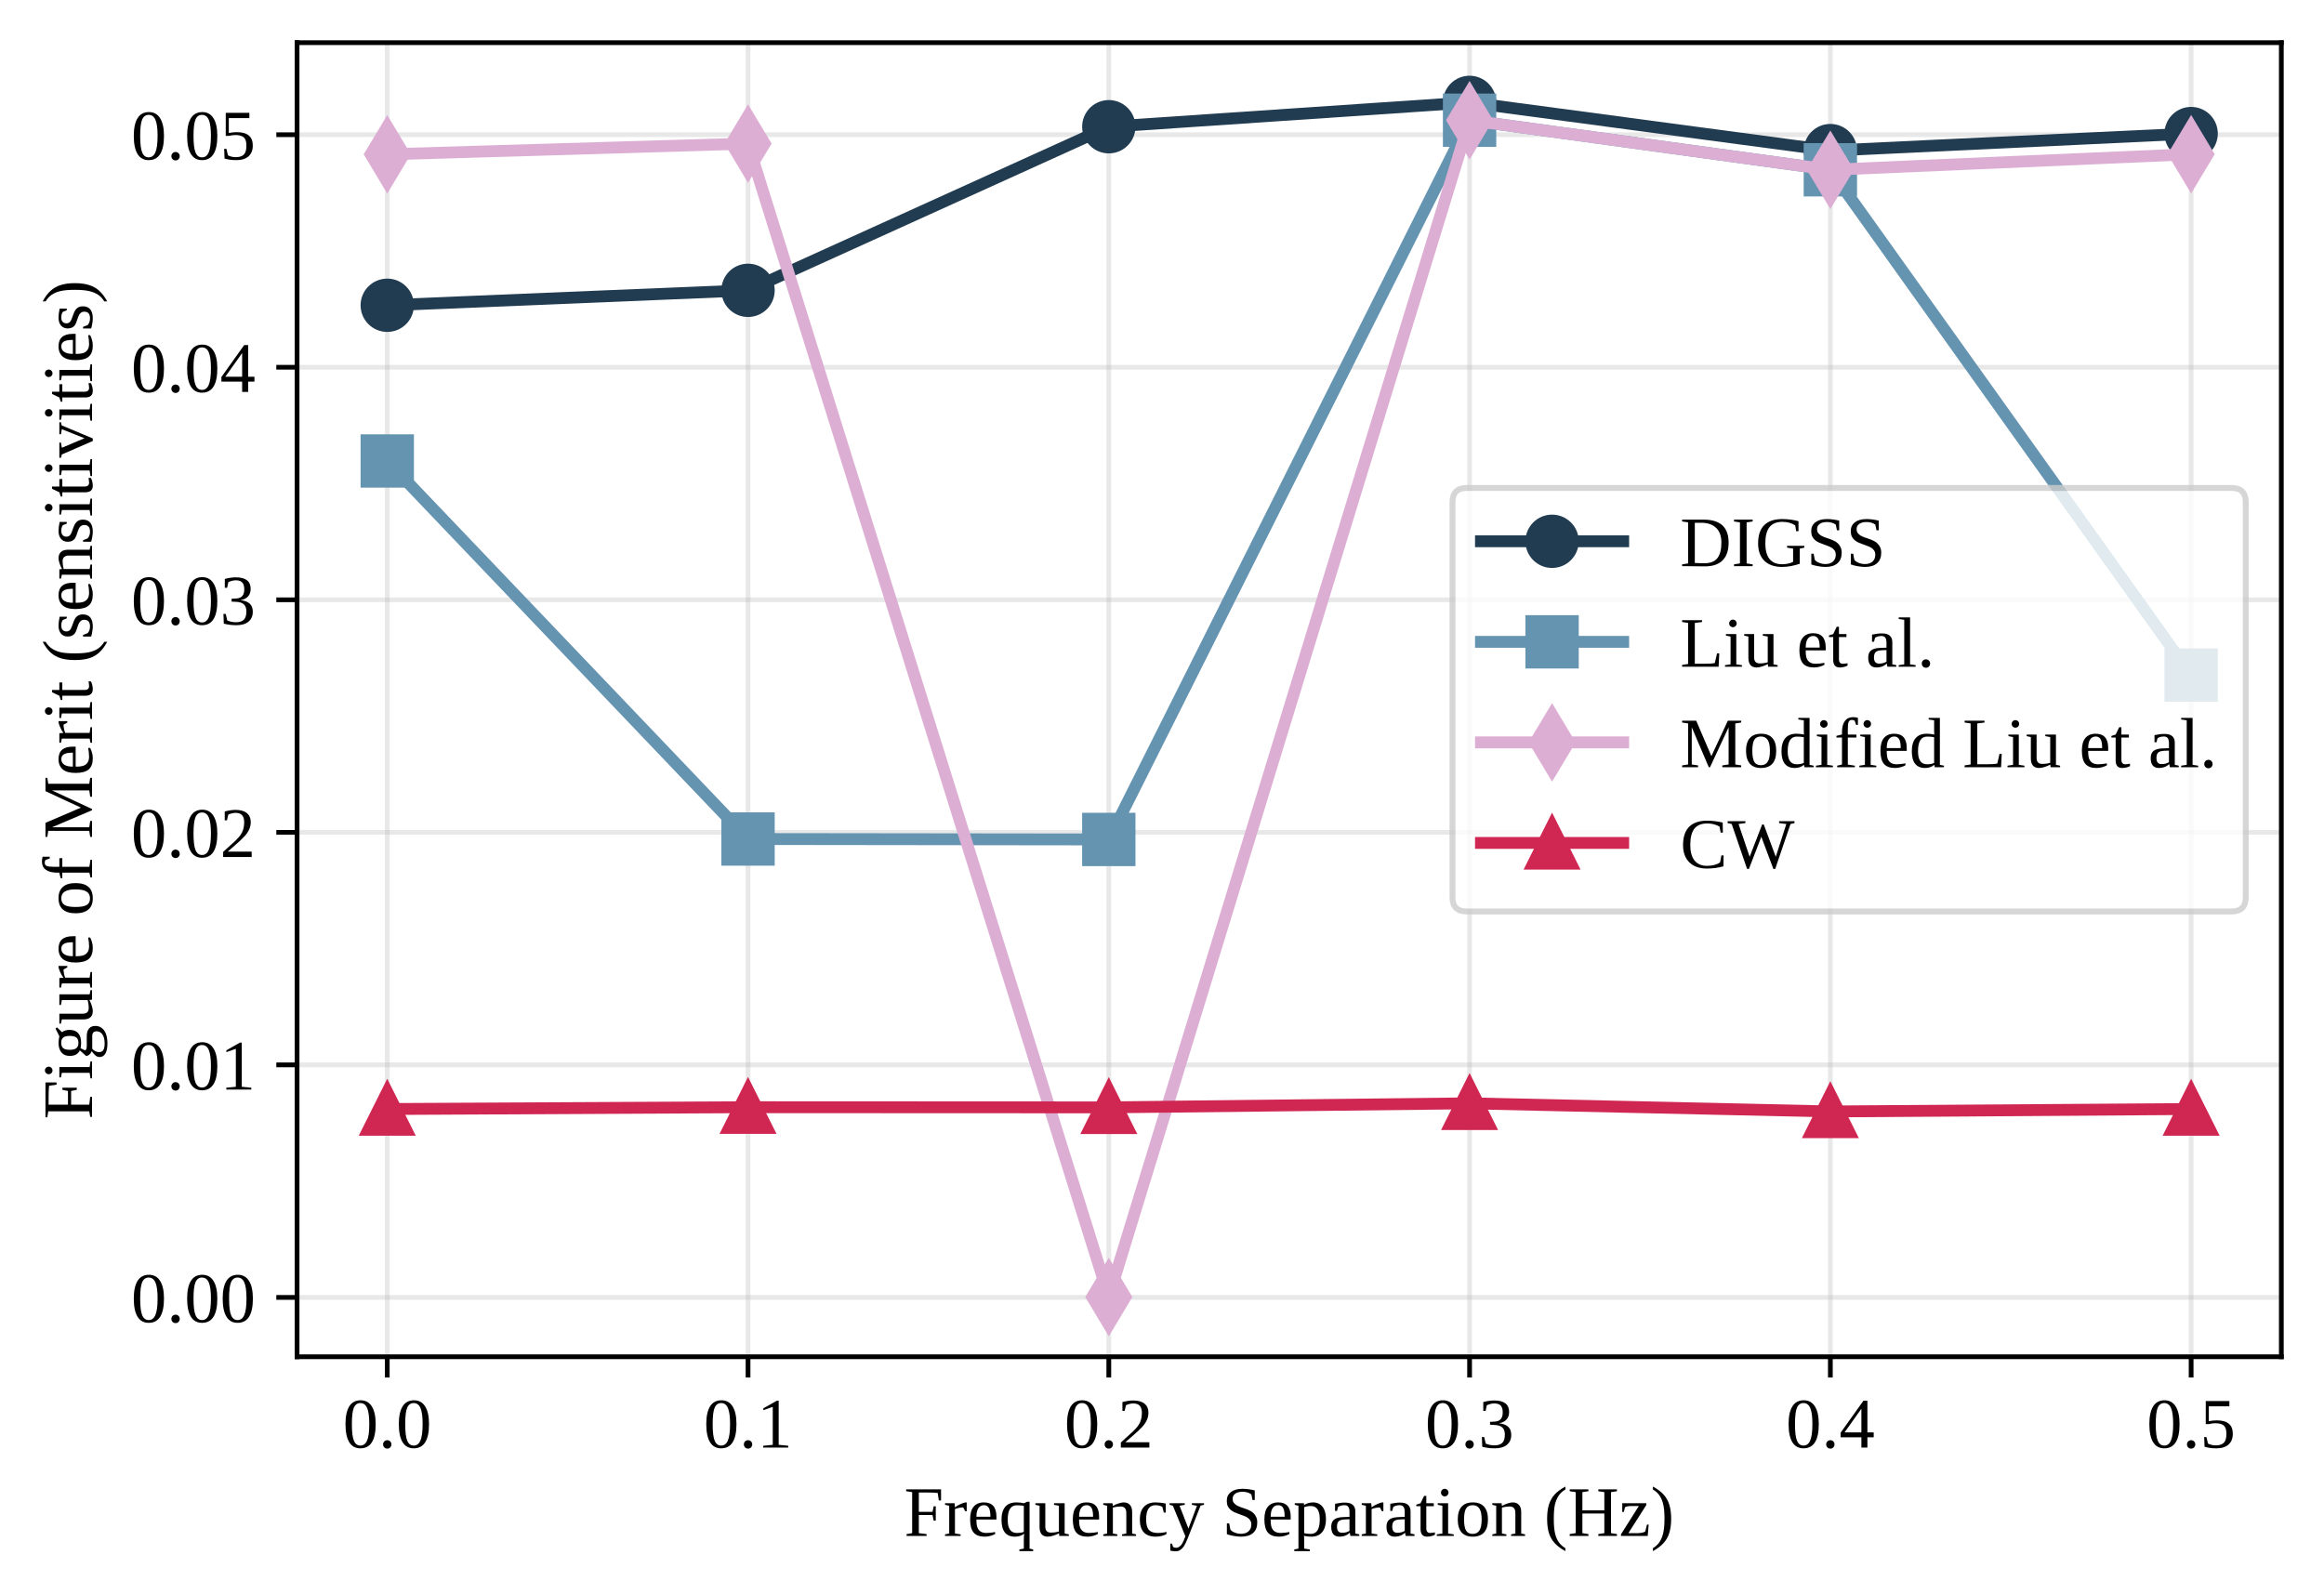
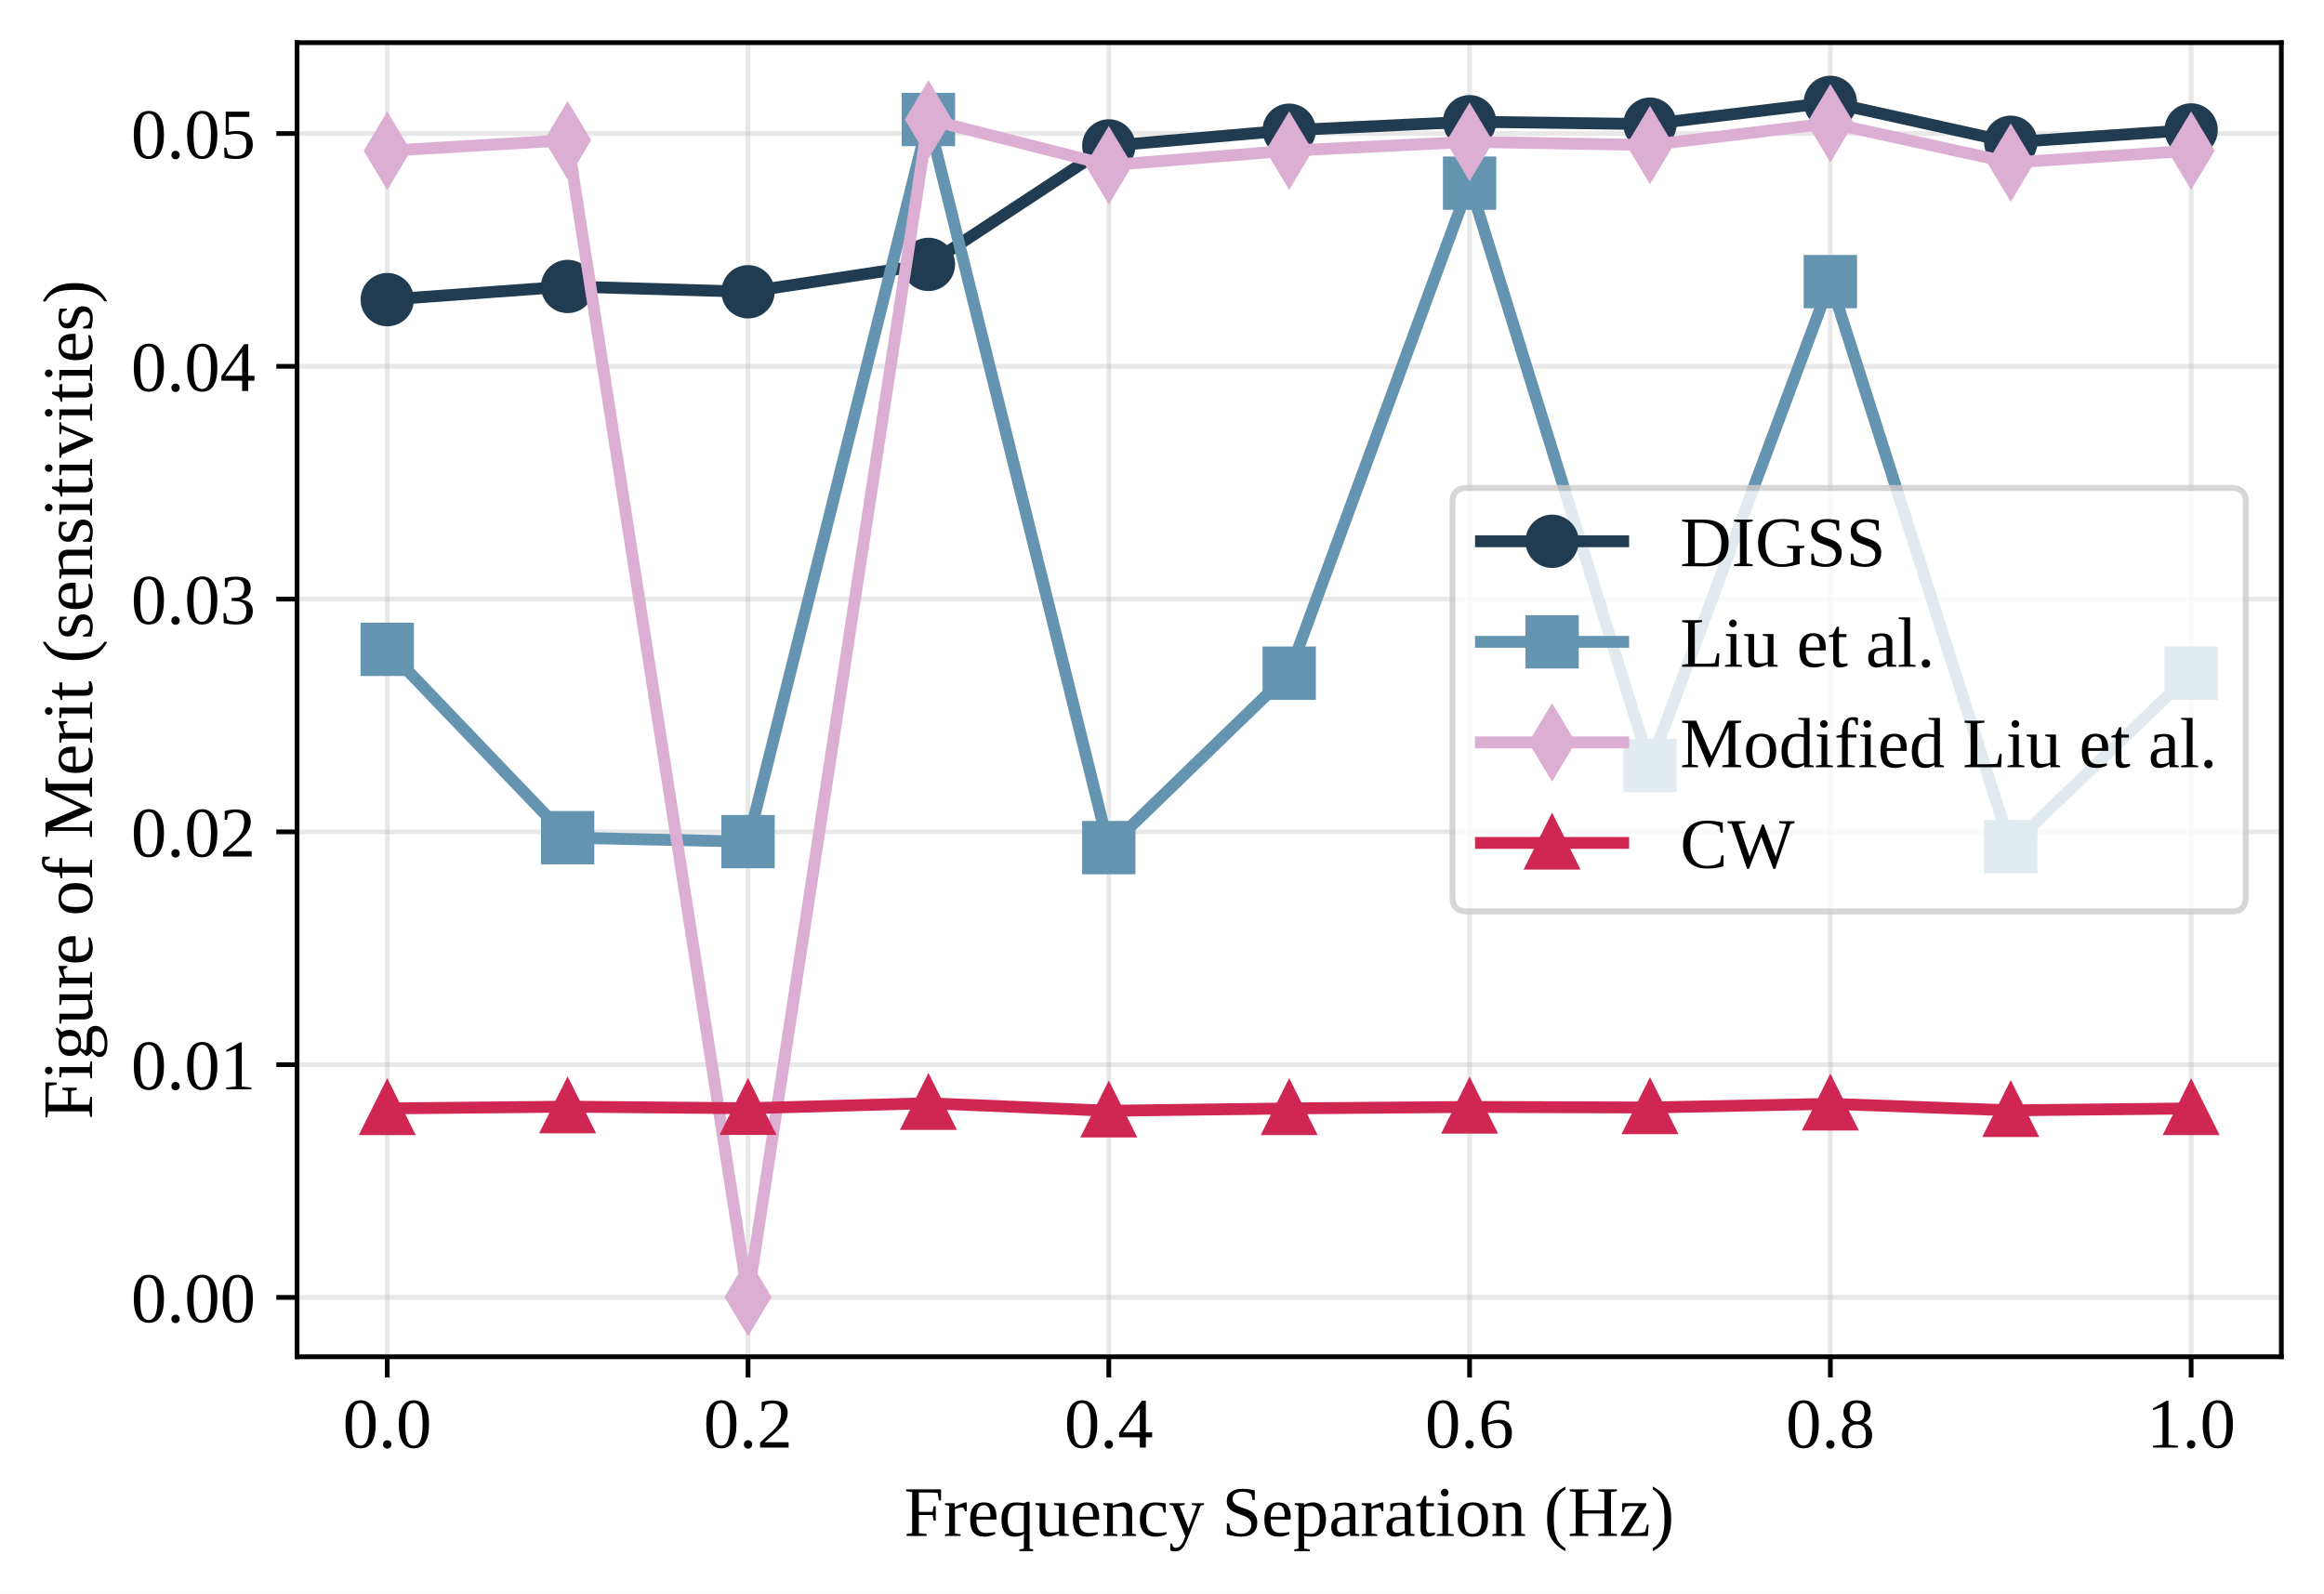
<svg xmlns="http://www.w3.org/2000/svg" xmlns:xlink="http://www.w3.org/1999/xlink" width="392.122pt" height="268.981pt" viewBox="0 0 392.122 268.981" version="1.1">
  <defs>
    <style type="text/css">*{stroke-linejoin: round; stroke-linecap: butt}</style>
  </defs>
  <g id="figure_1">
    <g id="patch_1">
      <path d="M -0 268.981  L 392.122 268.981  L 392.122 0  L -0 0  z " style="fill: #ffffff" />
    </g>
    <g id="axes_1">
      <g id="patch_2">
        <path d="M 50.122 228.96  L 384.922 228.96  L 384.922 7.2  L 50.122 7.2  z " style="fill: #ffffff" />
      </g>
      <g id="matplotlib.axis_1">
        <g id="xtick_1">
          <g id="line2d_1">
-             <path d="M 65.34 228.96  L 65.34 7.2  " clip-path="url(#pdd66adef39)" style="fill: none; stroke: #b0b0b0; stroke-opacity: 0.3; stroke-width: 0.8; stroke-linecap: square" />
+             <path d="M 65.34 228.96  L 65.34 7.2  " clip-path="url(#p2fc7d4c210)" style="fill: none; stroke: #b0b0b0; stroke-opacity: 0.3; stroke-width: 0.8; stroke-linecap: square" />
          </g>
          <g id="line2d_2">
            <defs>
-               <path id="mc59f25baf8" d="M 0 0  L 0 3.5  " style="stroke: #000000; stroke-width: 0.8" />
+               <path id="m047075af5c" d="M 0 0  L 0 3.5  " style="stroke: #000000; stroke-width: 0.8" />
            </defs>
            <g>
-               <use xlink:href="#mc59f25baf8" x="65.34" y="228.96" style="stroke: #000000; stroke-width: 0.8" />
+               <use xlink:href="#m047075af5c" x="65.34" y="228.96" style="stroke: #000000; stroke-width: 0.8" />
            </g>
          </g>
          <g id="text_1">
            <text style="font: 12px 'Times New Roman', 'Times', serif; text-anchor: middle" x="65.34" y="244.292" transform="rotate(-0 65.34006 244.2925)">0.0</text>
          </g>
        </g>
        <g id="xtick_2">
          <g id="line2d_3">
-             <path d="M 126.213 228.96  L 126.213 7.2  " clip-path="url(#pdd66adef39)" style="fill: none; stroke: #b0b0b0; stroke-opacity: 0.3; stroke-width: 0.8; stroke-linecap: square" />
+             <path d="M 126.213 228.96  L 126.213 7.2  " clip-path="url(#p2fc7d4c210)" style="fill: none; stroke: #b0b0b0; stroke-opacity: 0.3; stroke-width: 0.8; stroke-linecap: square" />
          </g>
          <g id="line2d_4">
            <g>
-               <use xlink:href="#mc59f25baf8" x="126.213" y="228.96" style="stroke: #000000; stroke-width: 0.8" />
+               <use xlink:href="#m047075af5c" x="126.213" y="228.96" style="stroke: #000000; stroke-width: 0.8" />
            </g>
          </g>
          <g id="text_2">
-             <text style="font: 12px 'Times New Roman', 'Times', serif; text-anchor: middle" x="126.213" y="244.292" transform="rotate(-0 126.2128 244.2925)">0.1</text>
+             <text style="font: 12px 'Times New Roman', 'Times', serif; text-anchor: middle" x="126.213" y="244.292" transform="rotate(-0 126.2128 244.2925)">0.2</text>
          </g>
        </g>
        <g id="xtick_3">
          <g id="line2d_5">
-             <path d="M 187.086 228.96  L 187.086 7.2  " clip-path="url(#pdd66adef39)" style="fill: none; stroke: #b0b0b0; stroke-opacity: 0.3; stroke-width: 0.8; stroke-linecap: square" />
+             <path d="M 187.086 228.96  L 187.086 7.2  " clip-path="url(#p2fc7d4c210)" style="fill: none; stroke: #b0b0b0; stroke-opacity: 0.3; stroke-width: 0.8; stroke-linecap: square" />
          </g>
          <g id="line2d_6">
            <g>
-               <use xlink:href="#mc59f25baf8" x="187.086" y="228.96" style="stroke: #000000; stroke-width: 0.8" />
+               <use xlink:href="#m047075af5c" x="187.086" y="228.96" style="stroke: #000000; stroke-width: 0.8" />
            </g>
          </g>
          <g id="text_3">
-             <text style="font: 12px 'Times New Roman', 'Times', serif; text-anchor: middle" x="187.086" y="244.292" transform="rotate(-0 187.0855 244.2925)">0.2</text>
+             <text style="font: 12px 'Times New Roman', 'Times', serif; text-anchor: middle" x="187.086" y="244.292" transform="rotate(-0 187.0855 244.2925)">0.4</text>
          </g>
        </g>
        <g id="xtick_4">
          <g id="line2d_7">
-             <path d="M 247.958 228.96  L 247.958 7.2  " clip-path="url(#pdd66adef39)" style="fill: none; stroke: #b0b0b0; stroke-opacity: 0.3; stroke-width: 0.8; stroke-linecap: square" />
+             <path d="M 247.958 228.96  L 247.958 7.2  " clip-path="url(#p2fc7d4c210)" style="fill: none; stroke: #b0b0b0; stroke-opacity: 0.3; stroke-width: 0.8; stroke-linecap: square" />
          </g>
          <g id="line2d_8">
            <g>
-               <use xlink:href="#mc59f25baf8" x="247.958" y="228.96" style="stroke: #000000; stroke-width: 0.8" />
+               <use xlink:href="#m047075af5c" x="247.958" y="228.96" style="stroke: #000000; stroke-width: 0.8" />
            </g>
          </g>
          <g id="text_4">
-             <text style="font: 12px 'Times New Roman', 'Times', serif; text-anchor: middle" x="247.958" y="244.292" transform="rotate(-0 247.9582 244.2925)">0.3</text>
+             <text style="font: 12px 'Times New Roman', 'Times', serif; text-anchor: middle" x="247.958" y="244.292" transform="rotate(-0 247.9582 244.2925)">0.6</text>
          </g>
        </g>
        <g id="xtick_5">
          <g id="line2d_9">
-             <path d="M 308.831 228.96  L 308.831 7.2  " clip-path="url(#pdd66adef39)" style="fill: none; stroke: #b0b0b0; stroke-opacity: 0.3; stroke-width: 0.8; stroke-linecap: square" />
+             <path d="M 308.831 228.96  L 308.831 7.2  " clip-path="url(#p2fc7d4c210)" style="fill: none; stroke: #b0b0b0; stroke-opacity: 0.3; stroke-width: 0.8; stroke-linecap: square" />
          </g>
          <g id="line2d_10">
            <g>
-               <use xlink:href="#mc59f25baf8" x="308.831" y="228.96" style="stroke: #000000; stroke-width: 0.8" />
+               <use xlink:href="#m047075af5c" x="308.831" y="228.96" style="stroke: #000000; stroke-width: 0.8" />
            </g>
          </g>
          <g id="text_5">
-             <text style="font: 12px 'Times New Roman', 'Times', serif; text-anchor: middle" x="308.831" y="244.292" transform="rotate(-0 308.831 244.2925)">0.4</text>
+             <text style="font: 12px 'Times New Roman', 'Times', serif; text-anchor: middle" x="308.831" y="244.292" transform="rotate(-0 308.831 244.2925)">0.8</text>
          </g>
        </g>
        <g id="xtick_6">
          <g id="line2d_11">
-             <path d="M 369.704 228.96  L 369.704 7.2  " clip-path="url(#pdd66adef39)" style="fill: none; stroke: #b0b0b0; stroke-opacity: 0.3; stroke-width: 0.8; stroke-linecap: square" />
+             <path d="M 369.704 228.96  L 369.704 7.2  " clip-path="url(#p2fc7d4c210)" style="fill: none; stroke: #b0b0b0; stroke-opacity: 0.3; stroke-width: 0.8; stroke-linecap: square" />
          </g>
          <g id="line2d_12">
            <g>
-               <use xlink:href="#mc59f25baf8" x="369.704" y="228.96" style="stroke: #000000; stroke-width: 0.8" />
+               <use xlink:href="#m047075af5c" x="369.704" y="228.96" style="stroke: #000000; stroke-width: 0.8" />
            </g>
          </g>
          <g id="text_6">
-             <text style="font: 12px 'Times New Roman', 'Times', serif; text-anchor: middle" x="369.704" y="244.292" transform="rotate(-0 369.7037 244.2925)">0.5</text>
+             <text style="font: 12px 'Times New Roman', 'Times', serif; text-anchor: middle" x="369.704" y="244.292" transform="rotate(-0 369.7037 244.2925)">1.0</text>
          </g>
        </g>
        <g id="text_7">
          <text style="font: 12px 'Times New Roman', 'Times', serif; text-anchor: middle" x="217.522" y="259.192" transform="rotate(-0 217.5219 259.1919)">Frequency Separation (Hz)</text>
        </g>
      </g>
      <g id="matplotlib.axis_2">
        <g id="ytick_1">
          <g id="line2d_13">
-             <path d="M 50.122 218.947  L 384.922 218.947  " clip-path="url(#pdd66adef39)" style="fill: none; stroke: #b0b0b0; stroke-opacity: 0.3; stroke-width: 0.8; stroke-linecap: square" />
+             <path d="M 50.122 218.946  L 384.922 218.946  " clip-path="url(#p2fc7d4c210)" style="fill: none; stroke: #b0b0b0; stroke-opacity: 0.3; stroke-width: 0.8; stroke-linecap: square" />
          </g>
          <g id="line2d_14">
            <defs>
-               <path id="m6a0c31d71b" d="M 0 0  L -3.5 0  " style="stroke: #000000; stroke-width: 0.8" />
+               <path id="mbaaabbc75a" d="M 0 0  L -3.5 0  " style="stroke: #000000; stroke-width: 0.8" />
            </defs>
            <g>
-               <use xlink:href="#m6a0c31d71b" x="50.122" y="218.947" style="stroke: #000000; stroke-width: 0.8" />
+               <use xlink:href="#mbaaabbc75a" x="50.122" y="218.946" style="stroke: #000000; stroke-width: 0.8" />
            </g>
          </g>
          <g id="text_8">
-             <text style="font: 12px 'Times New Roman', 'Times', serif; text-anchor: end" x="43.122" y="223.113" transform="rotate(-0 43.12188 223.1129)">0.00</text>
+             <text style="font: 12px 'Times New Roman', 'Times', serif; text-anchor: end" x="43.122" y="223.113" transform="rotate(-0 43.12188 223.1126)">0.00</text>
          </g>
        </g>
        <g id="ytick_2">
          <g id="line2d_15">
-             <path d="M 50.122 179.704  L 384.922 179.704  " clip-path="url(#pdd66adef39)" style="fill: none; stroke: #b0b0b0; stroke-opacity: 0.3; stroke-width: 0.8; stroke-linecap: square" />
+             <path d="M 50.122 179.664  L 384.922 179.664  " clip-path="url(#p2fc7d4c210)" style="fill: none; stroke: #b0b0b0; stroke-opacity: 0.3; stroke-width: 0.8; stroke-linecap: square" />
          </g>
          <g id="line2d_16">
            <g>
-               <use xlink:href="#m6a0c31d71b" x="50.122" y="179.704" style="stroke: #000000; stroke-width: 0.8" />
+               <use xlink:href="#mbaaabbc75a" x="50.122" y="179.664" style="stroke: #000000; stroke-width: 0.8" />
            </g>
          </g>
          <g id="text_9">
-             <text style="font: 12px 'Times New Roman', 'Times', serif; text-anchor: end" x="43.122" y="183.87" transform="rotate(-0 43.12188 183.8699)">0.01</text>
+             <text style="font: 12px 'Times New Roman', 'Times', serif; text-anchor: end" x="43.122" y="183.83" transform="rotate(-0 43.12188 183.8304)">0.01</text>
          </g>
        </g>
        <g id="ytick_3">
          <g id="line2d_17">
-             <path d="M 50.122 140.461  L 384.922 140.461  " clip-path="url(#pdd66adef39)" style="fill: none; stroke: #b0b0b0; stroke-opacity: 0.3; stroke-width: 0.8; stroke-linecap: square" />
+             <path d="M 50.122 140.382  L 384.922 140.382  " clip-path="url(#p2fc7d4c210)" style="fill: none; stroke: #b0b0b0; stroke-opacity: 0.3; stroke-width: 0.8; stroke-linecap: square" />
          </g>
          <g id="line2d_18">
            <g>
-               <use xlink:href="#m6a0c31d71b" x="50.122" y="140.461" style="stroke: #000000; stroke-width: 0.8" />
+               <use xlink:href="#mbaaabbc75a" x="50.122" y="140.382" style="stroke: #000000; stroke-width: 0.8" />
            </g>
          </g>
          <g id="text_10">
-             <text style="font: 12px 'Times New Roman', 'Times', serif; text-anchor: end" x="43.122" y="144.627" transform="rotate(-0 43.12188 144.6268)">0.02</text>
+             <text style="font: 12px 'Times New Roman', 'Times', serif; text-anchor: end" x="43.122" y="144.548" transform="rotate(-0 43.12188 144.5482)">0.02</text>
          </g>
        </g>
        <g id="ytick_4">
          <g id="line2d_19">
-             <path d="M 50.122 101.218  L 384.922 101.218  " clip-path="url(#pdd66adef39)" style="fill: none; stroke: #b0b0b0; stroke-opacity: 0.3; stroke-width: 0.8; stroke-linecap: square" />
+             <path d="M 50.122 101.1  L 384.922 101.1  " clip-path="url(#p2fc7d4c210)" style="fill: none; stroke: #b0b0b0; stroke-opacity: 0.3; stroke-width: 0.8; stroke-linecap: square" />
          </g>
          <g id="line2d_20">
            <g>
-               <use xlink:href="#m6a0c31d71b" x="50.122" y="101.218" style="stroke: #000000; stroke-width: 0.8" />
+               <use xlink:href="#mbaaabbc75a" x="50.122" y="101.1" style="stroke: #000000; stroke-width: 0.8" />
            </g>
          </g>
          <g id="text_11">
-             <text style="font: 12px 'Times New Roman', 'Times', serif; text-anchor: end" x="43.122" y="105.384" transform="rotate(-0 43.12188 105.3838)">0.03</text>
+             <text style="font: 12px 'Times New Roman', 'Times', serif; text-anchor: end" x="43.122" y="105.266" transform="rotate(-0 43.12188 105.2661)">0.03</text>
          </g>
        </g>
        <g id="ytick_5">
          <g id="line2d_21">
-             <path d="M 50.122 61.975  L 384.922 61.975  " clip-path="url(#pdd66adef39)" style="fill: none; stroke: #b0b0b0; stroke-opacity: 0.3; stroke-width: 0.8; stroke-linecap: square" />
+             <path d="M 50.122 61.818  L 384.922 61.818  " clip-path="url(#p2fc7d4c210)" style="fill: none; stroke: #b0b0b0; stroke-opacity: 0.3; stroke-width: 0.8; stroke-linecap: square" />
          </g>
          <g id="line2d_22">
            <g>
-               <use xlink:href="#m6a0c31d71b" x="50.122" y="61.975" style="stroke: #000000; stroke-width: 0.8" />
+               <use xlink:href="#mbaaabbc75a" x="50.122" y="61.818" style="stroke: #000000; stroke-width: 0.8" />
            </g>
          </g>
          <g id="text_12">
-             <text style="font: 12px 'Times New Roman', 'Times', serif; text-anchor: end" x="43.122" y="66.141" transform="rotate(-0 43.12188 66.14076)">0.04</text>
+             <text style="font: 12px 'Times New Roman', 'Times', serif; text-anchor: end" x="43.122" y="65.984" transform="rotate(-0 43.12188 65.98387)">0.04</text>
          </g>
        </g>
        <g id="ytick_6">
          <g id="line2d_23">
-             <path d="M 50.122 22.731  L 384.922 22.731  " clip-path="url(#pdd66adef39)" style="fill: none; stroke: #b0b0b0; stroke-opacity: 0.3; stroke-width: 0.8; stroke-linecap: square" />
+             <path d="M 50.122 22.535  L 384.922 22.535  " clip-path="url(#p2fc7d4c210)" style="fill: none; stroke: #b0b0b0; stroke-opacity: 0.3; stroke-width: 0.8; stroke-linecap: square" />
          </g>
          <g id="line2d_24">
            <g>
-               <use xlink:href="#m6a0c31d71b" x="50.122" y="22.731" style="stroke: #000000; stroke-width: 0.8" />
+               <use xlink:href="#mbaaabbc75a" x="50.122" y="22.535" style="stroke: #000000; stroke-width: 0.8" />
            </g>
          </g>
          <g id="text_13">
-             <text style="font: 12px 'Times New Roman', 'Times', serif; text-anchor: end" x="43.122" y="26.898" transform="rotate(-0 43.12188 26.89772)">0.05</text>
+             <text style="font: 12px 'Times New Roman', 'Times', serif; text-anchor: end" x="43.122" y="26.702" transform="rotate(-0 43.12188 26.70169)">0.05</text>
          </g>
        </g>
        <g id="text_14">
          <text style="font: 12px 'Times New Roman', 'Times', serif; text-anchor: middle" x="15.533" y="118.08" transform="rotate(-90 15.5325 118.08)">Figure of Merit (sensitivities)</text>
        </g>
      </g>
      <g id="line2d_25">
-         <path d="M 65.34 51.516  L 126.213 48.995  L 187.086 21.386  L 247.958 17.28  L 308.831 25.414  L 369.704 22.539  " clip-path="url(#pdd66adef39)" style="fill: none; stroke: #213c51; stroke-width: 2; stroke-linecap: square" />
+         <path d="M 65.34 50.565  L 95.776 48.343  L 126.213 49.239  L 156.649 44.619  L 187.086 24.623  L 217.522 21.974  L 247.958 20.541  L 278.395 20.951  L 308.831 17.28  L 339.267 24.008  L 369.704 21.929  " clip-path="url(#p2fc7d4c210)" style="fill: none; stroke: #213c51; stroke-width: 2; stroke-linecap: square" />
        <defs>
-           <path id="m2d838d7d11" d="M 0 4  C 1.061 4 2.078 3.579 2.828 2.828  C 3.579 2.078 4 1.061 4 0  C 4 -1.061 3.579 -2.078 2.828 -2.828  C 2.078 -3.579 1.061 -4 0 -4  C -1.061 -4 -2.078 -3.579 -2.828 -2.828  C -3.579 -2.078 -4 -1.061 -4 0  C -4 1.061 -3.579 2.078 -2.828 2.828  C -2.078 3.579 -1.061 4 0 4  z " style="stroke: #213c51" />
+           <path id="mec16f58eea" d="M 0 4  C 1.061 4 2.078 3.579 2.828 2.828  C 3.579 2.078 4 1.061 4 0  C 4 -1.061 3.579 -2.078 2.828 -2.828  C 2.078 -3.579 1.061 -4 0 -4  C -1.061 -4 -2.078 -3.579 -2.828 -2.828  C -3.579 -2.078 -4 -1.061 -4 0  C -4 1.061 -3.579 2.078 -2.828 2.828  C -2.078 3.579 -1.061 4 0 4  z " style="stroke: #213c51" />
        </defs>
-         <g clip-path="url(#pdd66adef39)">
-           <use xlink:href="#m2d838d7d11" x="65.34" y="51.516" style="fill: #213c51; stroke: #213c51" />
-           <use xlink:href="#m2d838d7d11" x="126.213" y="48.995" style="fill: #213c51; stroke: #213c51" />
-           <use xlink:href="#m2d838d7d11" x="187.086" y="21.386" style="fill: #213c51; stroke: #213c51" />
-           <use xlink:href="#m2d838d7d11" x="247.958" y="17.28" style="fill: #213c51; stroke: #213c51" />
-           <use xlink:href="#m2d838d7d11" x="308.831" y="25.414" style="fill: #213c51; stroke: #213c51" />
-           <use xlink:href="#m2d838d7d11" x="369.704" y="22.539" style="fill: #213c51; stroke: #213c51" />
+         <g clip-path="url(#p2fc7d4c210)">
+           <use xlink:href="#mec16f58eea" x="65.34" y="50.565" style="fill: #213c51; stroke: #213c51" />
+           <use xlink:href="#mec16f58eea" x="95.776" y="48.343" style="fill: #213c51; stroke: #213c51" />
+           <use xlink:href="#mec16f58eea" x="126.213" y="49.239" style="fill: #213c51; stroke: #213c51" />
+           <use xlink:href="#mec16f58eea" x="156.649" y="44.619" style="fill: #213c51; stroke: #213c51" />
+           <use xlink:href="#mec16f58eea" x="187.086" y="24.623" style="fill: #213c51; stroke: #213c51" />
+           <use xlink:href="#mec16f58eea" x="217.522" y="21.974" style="fill: #213c51; stroke: #213c51" />
+           <use xlink:href="#mec16f58eea" x="247.958" y="20.541" style="fill: #213c51; stroke: #213c51" />
+           <use xlink:href="#mec16f58eea" x="278.395" y="20.951" style="fill: #213c51; stroke: #213c51" />
+           <use xlink:href="#mec16f58eea" x="308.831" y="17.28" style="fill: #213c51; stroke: #213c51" />
+           <use xlink:href="#mec16f58eea" x="339.267" y="24.008" style="fill: #213c51; stroke: #213c51" />
+           <use xlink:href="#mec16f58eea" x="369.704" y="21.929" style="fill: #213c51; stroke: #213c51" />
        </g>
      </g>
      <g id="line2d_26">
-         <path d="M 65.34 77.791  L 126.213 141.588  L 187.086 141.662  L 247.958 20.289  L 308.831 28.651  L 369.704 113.929  " clip-path="url(#pdd66adef39)" style="fill: none; stroke: #6594b1; stroke-width: 2; stroke-linecap: square" />
+         <path d="M 65.34 109.577  L 95.776 141.362  L 126.213 142.025  L 156.649 20.166  L 187.086 143.042  L 217.522 113.602  L 247.958 30.911  L 278.395 129.189  L 308.831 47.523  L 339.267 142.869  L 369.704 113.602  " clip-path="url(#p2fc7d4c210)" style="fill: none; stroke: #6594b1; stroke-width: 2; stroke-linecap: square" />
        <defs>
-           <path id="m68536d0aa3" d="M -4 4  L 4 4  L 4 -4  L -4 -4  z " style="stroke: #6594b1; stroke-linejoin: miter" />
+           <path id="m323237268c" d="M -4 4  L 4 4  L 4 -4  L -4 -4  z " style="stroke: #6594b1; stroke-linejoin: miter" />
        </defs>
-         <g clip-path="url(#pdd66adef39)">
-           <use xlink:href="#m68536d0aa3" x="65.34" y="77.791" style="fill: #6594b1; stroke: #6594b1; stroke-linejoin: miter" />
-           <use xlink:href="#m68536d0aa3" x="126.213" y="141.588" style="fill: #6594b1; stroke: #6594b1; stroke-linejoin: miter" />
-           <use xlink:href="#m68536d0aa3" x="187.086" y="141.662" style="fill: #6594b1; stroke: #6594b1; stroke-linejoin: miter" />
-           <use xlink:href="#m68536d0aa3" x="247.958" y="20.289" style="fill: #6594b1; stroke: #6594b1; stroke-linejoin: miter" />
-           <use xlink:href="#m68536d0aa3" x="308.831" y="28.651" style="fill: #6594b1; stroke: #6594b1; stroke-linejoin: miter" />
-           <use xlink:href="#m68536d0aa3" x="369.704" y="113.929" style="fill: #6594b1; stroke: #6594b1; stroke-linejoin: miter" />
+         <g clip-path="url(#p2fc7d4c210)">
+           <use xlink:href="#m323237268c" x="65.34" y="109.577" style="fill: #6594b1; stroke: #6594b1; stroke-linejoin: miter" />
+           <use xlink:href="#m323237268c" x="95.776" y="141.362" style="fill: #6594b1; stroke: #6594b1; stroke-linejoin: miter" />
+           <use xlink:href="#m323237268c" x="126.213" y="142.025" style="fill: #6594b1; stroke: #6594b1; stroke-linejoin: miter" />
+           <use xlink:href="#m323237268c" x="156.649" y="20.166" style="fill: #6594b1; stroke: #6594b1; stroke-linejoin: miter" />
+           <use xlink:href="#m323237268c" x="187.086" y="143.042" style="fill: #6594b1; stroke: #6594b1; stroke-linejoin: miter" />
+           <use xlink:href="#m323237268c" x="217.522" y="113.602" style="fill: #6594b1; stroke: #6594b1; stroke-linejoin: miter" />
+           <use xlink:href="#m323237268c" x="247.958" y="30.911" style="fill: #6594b1; stroke: #6594b1; stroke-linejoin: miter" />
+           <use xlink:href="#m323237268c" x="278.395" y="129.189" style="fill: #6594b1; stroke: #6594b1; stroke-linejoin: miter" />
+           <use xlink:href="#m323237268c" x="308.831" y="47.523" style="fill: #6594b1; stroke: #6594b1; stroke-linejoin: miter" />
+           <use xlink:href="#m323237268c" x="339.267" y="142.869" style="fill: #6594b1; stroke: #6594b1; stroke-linejoin: miter" />
+           <use xlink:href="#m323237268c" x="369.704" y="113.602" style="fill: #6594b1; stroke: #6594b1; stroke-linejoin: miter" />
        </g>
      </g>
      <g id="line2d_27">
-         <path d="M 65.34 26.041  L 126.213 24.232  L 187.086 218.88  L 247.958 20.289  L 308.831 28.651  L 369.704 26.022  " clip-path="url(#pdd66adef39)" style="fill: none; stroke: #ddaed3; stroke-width: 2; stroke-linecap: square" />
+         <path d="M 65.34 25.44  L 95.776 23.665  L 126.213 218.88  L 156.649 20.166  L 187.086 27.886  L 217.522 25.421  L 247.958 23.941  L 278.395 24.477  L 308.831 20.785  L 339.267 27.447  L 369.704 25.421  " clip-path="url(#p2fc7d4c210)" style="fill: none; stroke: #ddaed3; stroke-width: 2; stroke-linecap: square" />
        <defs>
-           <path id="m22501f516f" d="M -0 5.657  L 3.394 0  L 0 -5.657  L -3.394 -0  z " style="stroke: #ddaed3; stroke-linejoin: miter" />
+           <path id="m029531c853" d="M -0 5.657  L 3.394 0  L 0 -5.657  L -3.394 -0  z " style="stroke: #ddaed3; stroke-linejoin: miter" />
        </defs>
-         <g clip-path="url(#pdd66adef39)">
-           <use xlink:href="#m22501f516f" x="65.34" y="26.041" style="fill: #ddaed3; stroke: #ddaed3; stroke-linejoin: miter" />
-           <use xlink:href="#m22501f516f" x="126.213" y="24.232" style="fill: #ddaed3; stroke: #ddaed3; stroke-linejoin: miter" />
-           <use xlink:href="#m22501f516f" x="187.086" y="218.88" style="fill: #ddaed3; stroke: #ddaed3; stroke-linejoin: miter" />
-           <use xlink:href="#m22501f516f" x="247.958" y="20.289" style="fill: #ddaed3; stroke: #ddaed3; stroke-linejoin: miter" />
-           <use xlink:href="#m22501f516f" x="308.831" y="28.651" style="fill: #ddaed3; stroke: #ddaed3; stroke-linejoin: miter" />
-           <use xlink:href="#m22501f516f" x="369.704" y="26.022" style="fill: #ddaed3; stroke: #ddaed3; stroke-linejoin: miter" />
+         <g clip-path="url(#p2fc7d4c210)">
+           <use xlink:href="#m029531c853" x="65.34" y="25.44" style="fill: #ddaed3; stroke: #ddaed3; stroke-linejoin: miter" />
+           <use xlink:href="#m029531c853" x="95.776" y="23.665" style="fill: #ddaed3; stroke: #ddaed3; stroke-linejoin: miter" />
+           <use xlink:href="#m029531c853" x="126.213" y="218.88" style="fill: #ddaed3; stroke: #ddaed3; stroke-linejoin: miter" />
+           <use xlink:href="#m029531c853" x="156.649" y="20.166" style="fill: #ddaed3; stroke: #ddaed3; stroke-linejoin: miter" />
+           <use xlink:href="#m029531c853" x="187.086" y="27.886" style="fill: #ddaed3; stroke: #ddaed3; stroke-linejoin: miter" />
+           <use xlink:href="#m029531c853" x="217.522" y="25.421" style="fill: #ddaed3; stroke: #ddaed3; stroke-linejoin: miter" />
+           <use xlink:href="#m029531c853" x="247.958" y="23.941" style="fill: #ddaed3; stroke: #ddaed3; stroke-linejoin: miter" />
+           <use xlink:href="#m029531c853" x="278.395" y="24.477" style="fill: #ddaed3; stroke: #ddaed3; stroke-linejoin: miter" />
+           <use xlink:href="#m029531c853" x="308.831" y="20.785" style="fill: #ddaed3; stroke: #ddaed3; stroke-linejoin: miter" />
+           <use xlink:href="#m029531c853" x="339.267" y="27.447" style="fill: #ddaed3; stroke: #ddaed3; stroke-linejoin: miter" />
+           <use xlink:href="#m029531c853" x="369.704" y="25.421" style="fill: #ddaed3; stroke: #ddaed3; stroke-linejoin: miter" />
        </g>
      </g>
      <g id="line2d_28">
-         <path d="M 65.34 187.154  L 126.213 186.848  L 187.086 186.875  L 247.958 186.192  L 308.831 187.563  L 369.704 187.154  " clip-path="url(#pdd66adef39)" style="fill: none; stroke: #d02752; stroke-width: 2; stroke-linecap: square" />
+         <path d="M 65.34 187.055  L 95.776 186.754  L 126.213 187.026  L 156.649 186.175  L 187.086 187.451  L 217.522 187.054  L 247.958 186.8  L 278.395 186.897  L 308.831 186.277  L 339.267 187.378  L 369.704 187.054  " clip-path="url(#p2fc7d4c210)" style="fill: none; stroke: #d02752; stroke-width: 2; stroke-linecap: square" />
        <defs>
-           <path id="m0031b19431" d="M 0 -4  L -4 4  L 4 4  z " style="stroke: #d02752; stroke-linejoin: miter" />
+           <path id="m5750abdf28" d="M 0 -4  L -4 4  L 4 4  z " style="stroke: #d02752; stroke-linejoin: miter" />
        </defs>
-         <g clip-path="url(#pdd66adef39)">
-           <use xlink:href="#m0031b19431" x="65.34" y="187.154" style="fill: #d02752; stroke: #d02752; stroke-linejoin: miter" />
-           <use xlink:href="#m0031b19431" x="126.213" y="186.848" style="fill: #d02752; stroke: #d02752; stroke-linejoin: miter" />
-           <use xlink:href="#m0031b19431" x="187.086" y="186.875" style="fill: #d02752; stroke: #d02752; stroke-linejoin: miter" />
-           <use xlink:href="#m0031b19431" x="247.958" y="186.192" style="fill: #d02752; stroke: #d02752; stroke-linejoin: miter" />
-           <use xlink:href="#m0031b19431" x="308.831" y="187.563" style="fill: #d02752; stroke: #d02752; stroke-linejoin: miter" />
-           <use xlink:href="#m0031b19431" x="369.704" y="187.154" style="fill: #d02752; stroke: #d02752; stroke-linejoin: miter" />
+         <g clip-path="url(#p2fc7d4c210)">
+           <use xlink:href="#m5750abdf28" x="65.34" y="187.055" style="fill: #d02752; stroke: #d02752; stroke-linejoin: miter" />
+           <use xlink:href="#m5750abdf28" x="95.776" y="186.754" style="fill: #d02752; stroke: #d02752; stroke-linejoin: miter" />
+           <use xlink:href="#m5750abdf28" x="126.213" y="187.026" style="fill: #d02752; stroke: #d02752; stroke-linejoin: miter" />
+           <use xlink:href="#m5750abdf28" x="156.649" y="186.175" style="fill: #d02752; stroke: #d02752; stroke-linejoin: miter" />
+           <use xlink:href="#m5750abdf28" x="187.086" y="187.451" style="fill: #d02752; stroke: #d02752; stroke-linejoin: miter" />
+           <use xlink:href="#m5750abdf28" x="217.522" y="187.054" style="fill: #d02752; stroke: #d02752; stroke-linejoin: miter" />
+           <use xlink:href="#m5750abdf28" x="247.958" y="186.8" style="fill: #d02752; stroke: #d02752; stroke-linejoin: miter" />
+           <use xlink:href="#m5750abdf28" x="278.395" y="186.897" style="fill: #d02752; stroke: #d02752; stroke-linejoin: miter" />
+           <use xlink:href="#m5750abdf28" x="308.831" y="186.277" style="fill: #d02752; stroke: #d02752; stroke-linejoin: miter" />
+           <use xlink:href="#m5750abdf28" x="339.267" y="187.378" style="fill: #d02752; stroke: #d02752; stroke-linejoin: miter" />
+           <use xlink:href="#m5750abdf28" x="369.704" y="187.054" style="fill: #d02752; stroke: #d02752; stroke-linejoin: miter" />
        </g>
      </g>
      <g id="patch_3">
        <path d="M 50.122 228.96  L 50.122 7.2  " style="fill: none; stroke: #000000; stroke-width: 0.8; stroke-linejoin: miter; stroke-linecap: square" />
      </g>
      <g id="patch_4">
        <path d="M 384.922 228.96  L 384.922 7.2  " style="fill: none; stroke: #000000; stroke-width: 0.8; stroke-linejoin: miter; stroke-linecap: square" />
      </g>
      <g id="patch_5">
        <path d="M 50.122 228.96  L 384.922 228.96  " style="fill: none; stroke: #000000; stroke-width: 0.8; stroke-linejoin: miter; stroke-linecap: square" />
      </g>
      <g id="patch_6">
        <path d="M 50.122 7.2  L 384.922 7.2  " style="fill: none; stroke: #000000; stroke-width: 0.8; stroke-linejoin: miter; stroke-linecap: square" />
      </g>
      <g id="legend_1">
        <g id="patch_7">
          <path d="M 247.477 153.814  L 376.522 153.814  Q 378.922 153.814 378.922 151.414  L 378.922 84.746  Q 378.922 82.346 376.522 82.346  L 247.477 82.346  Q 245.077 82.346 245.077 84.746  L 245.077 151.414  Q 245.077 153.814 247.477 153.814  z " style="fill: #ffffff; opacity: 0.8; stroke: #cccccc; stroke-linejoin: miter" />
        </g>
        <g id="line2d_29">
          <path d="M 249.877 91.346  L 261.877 91.346  L 273.877 91.346  " style="fill: none; stroke: #213c51; stroke-width: 2; stroke-linecap: square" />
          <g>
-             <use xlink:href="#m2d838d7d11" x="261.877" y="91.346" style="fill: #213c51; stroke: #213c51" />
+             <use xlink:href="#mec16f58eea" x="261.877" y="91.346" style="fill: #213c51; stroke: #213c51" />
          </g>
        </g>
        <g id="text_15">
          <text style="font: 12px 'Times New Roman', 'Times', serif; text-anchor: start" x="283.477" y="95.546" transform="rotate(-0 283.4769 95.54625)">DIGSS</text>
        </g>
        <g id="line2d_30">
          <path d="M 249.877 108.313  L 261.877 108.313  L 273.877 108.313  " style="fill: none; stroke: #6594b1; stroke-width: 2; stroke-linecap: square" />
          <g>
-             <use xlink:href="#m68536d0aa3" x="261.877" y="108.313" style="fill: #6594b1; stroke: #6594b1; stroke-linejoin: miter" />
+             <use xlink:href="#m323237268c" x="261.877" y="108.313" style="fill: #6594b1; stroke: #6594b1; stroke-linejoin: miter" />
          </g>
        </g>
        <g id="text_16">
          <text style="font: 12px 'Times New Roman', 'Times', serif; text-anchor: start" x="283.477" y="112.513" transform="rotate(-0 283.4769 112.5131)">Liu et al.</text>
        </g>
        <g id="line2d_31">
          <path d="M 249.877 125.28  L 261.877 125.28  L 273.877 125.28  " style="fill: none; stroke: #ddaed3; stroke-width: 2; stroke-linecap: square" />
          <g>
-             <use xlink:href="#m22501f516f" x="261.877" y="125.28" style="fill: #ddaed3; stroke: #ddaed3; stroke-linejoin: miter" />
+             <use xlink:href="#m029531c853" x="261.877" y="125.28" style="fill: #ddaed3; stroke: #ddaed3; stroke-linejoin: miter" />
          </g>
        </g>
        <g id="text_17">
          <text style="font: 12px 'Times New Roman', 'Times', serif; text-anchor: start" x="283.477" y="129.48" transform="rotate(-0 283.4769 129.48)">Modified Liu et al.</text>
        </g>
        <g id="line2d_32">
          <path d="M 249.877 142.247  L 261.877 142.247  L 273.877 142.247  " style="fill: none; stroke: #d02752; stroke-width: 2; stroke-linecap: square" />
          <g>
-             <use xlink:href="#m0031b19431" x="261.877" y="142.247" style="fill: #d02752; stroke: #d02752; stroke-linejoin: miter" />
+             <use xlink:href="#m5750abdf28" x="261.877" y="142.247" style="fill: #d02752; stroke: #d02752; stroke-linejoin: miter" />
          </g>
        </g>
        <g id="text_18">
          <text style="font: 12px 'Times New Roman', 'Times', serif; text-anchor: start" x="283.477" y="146.447" transform="rotate(-0 283.4769 146.4469)">CW</text>
        </g>
      </g>
    </g>
  </g>
  <defs>
-     <clipPath id="pdd66adef39">
+     <clipPath id="p2fc7d4c210">
      <rect x="50.122" y="7.2" width="334.8" height="221.76" />
    </clipPath>
  </defs>
</svg>
